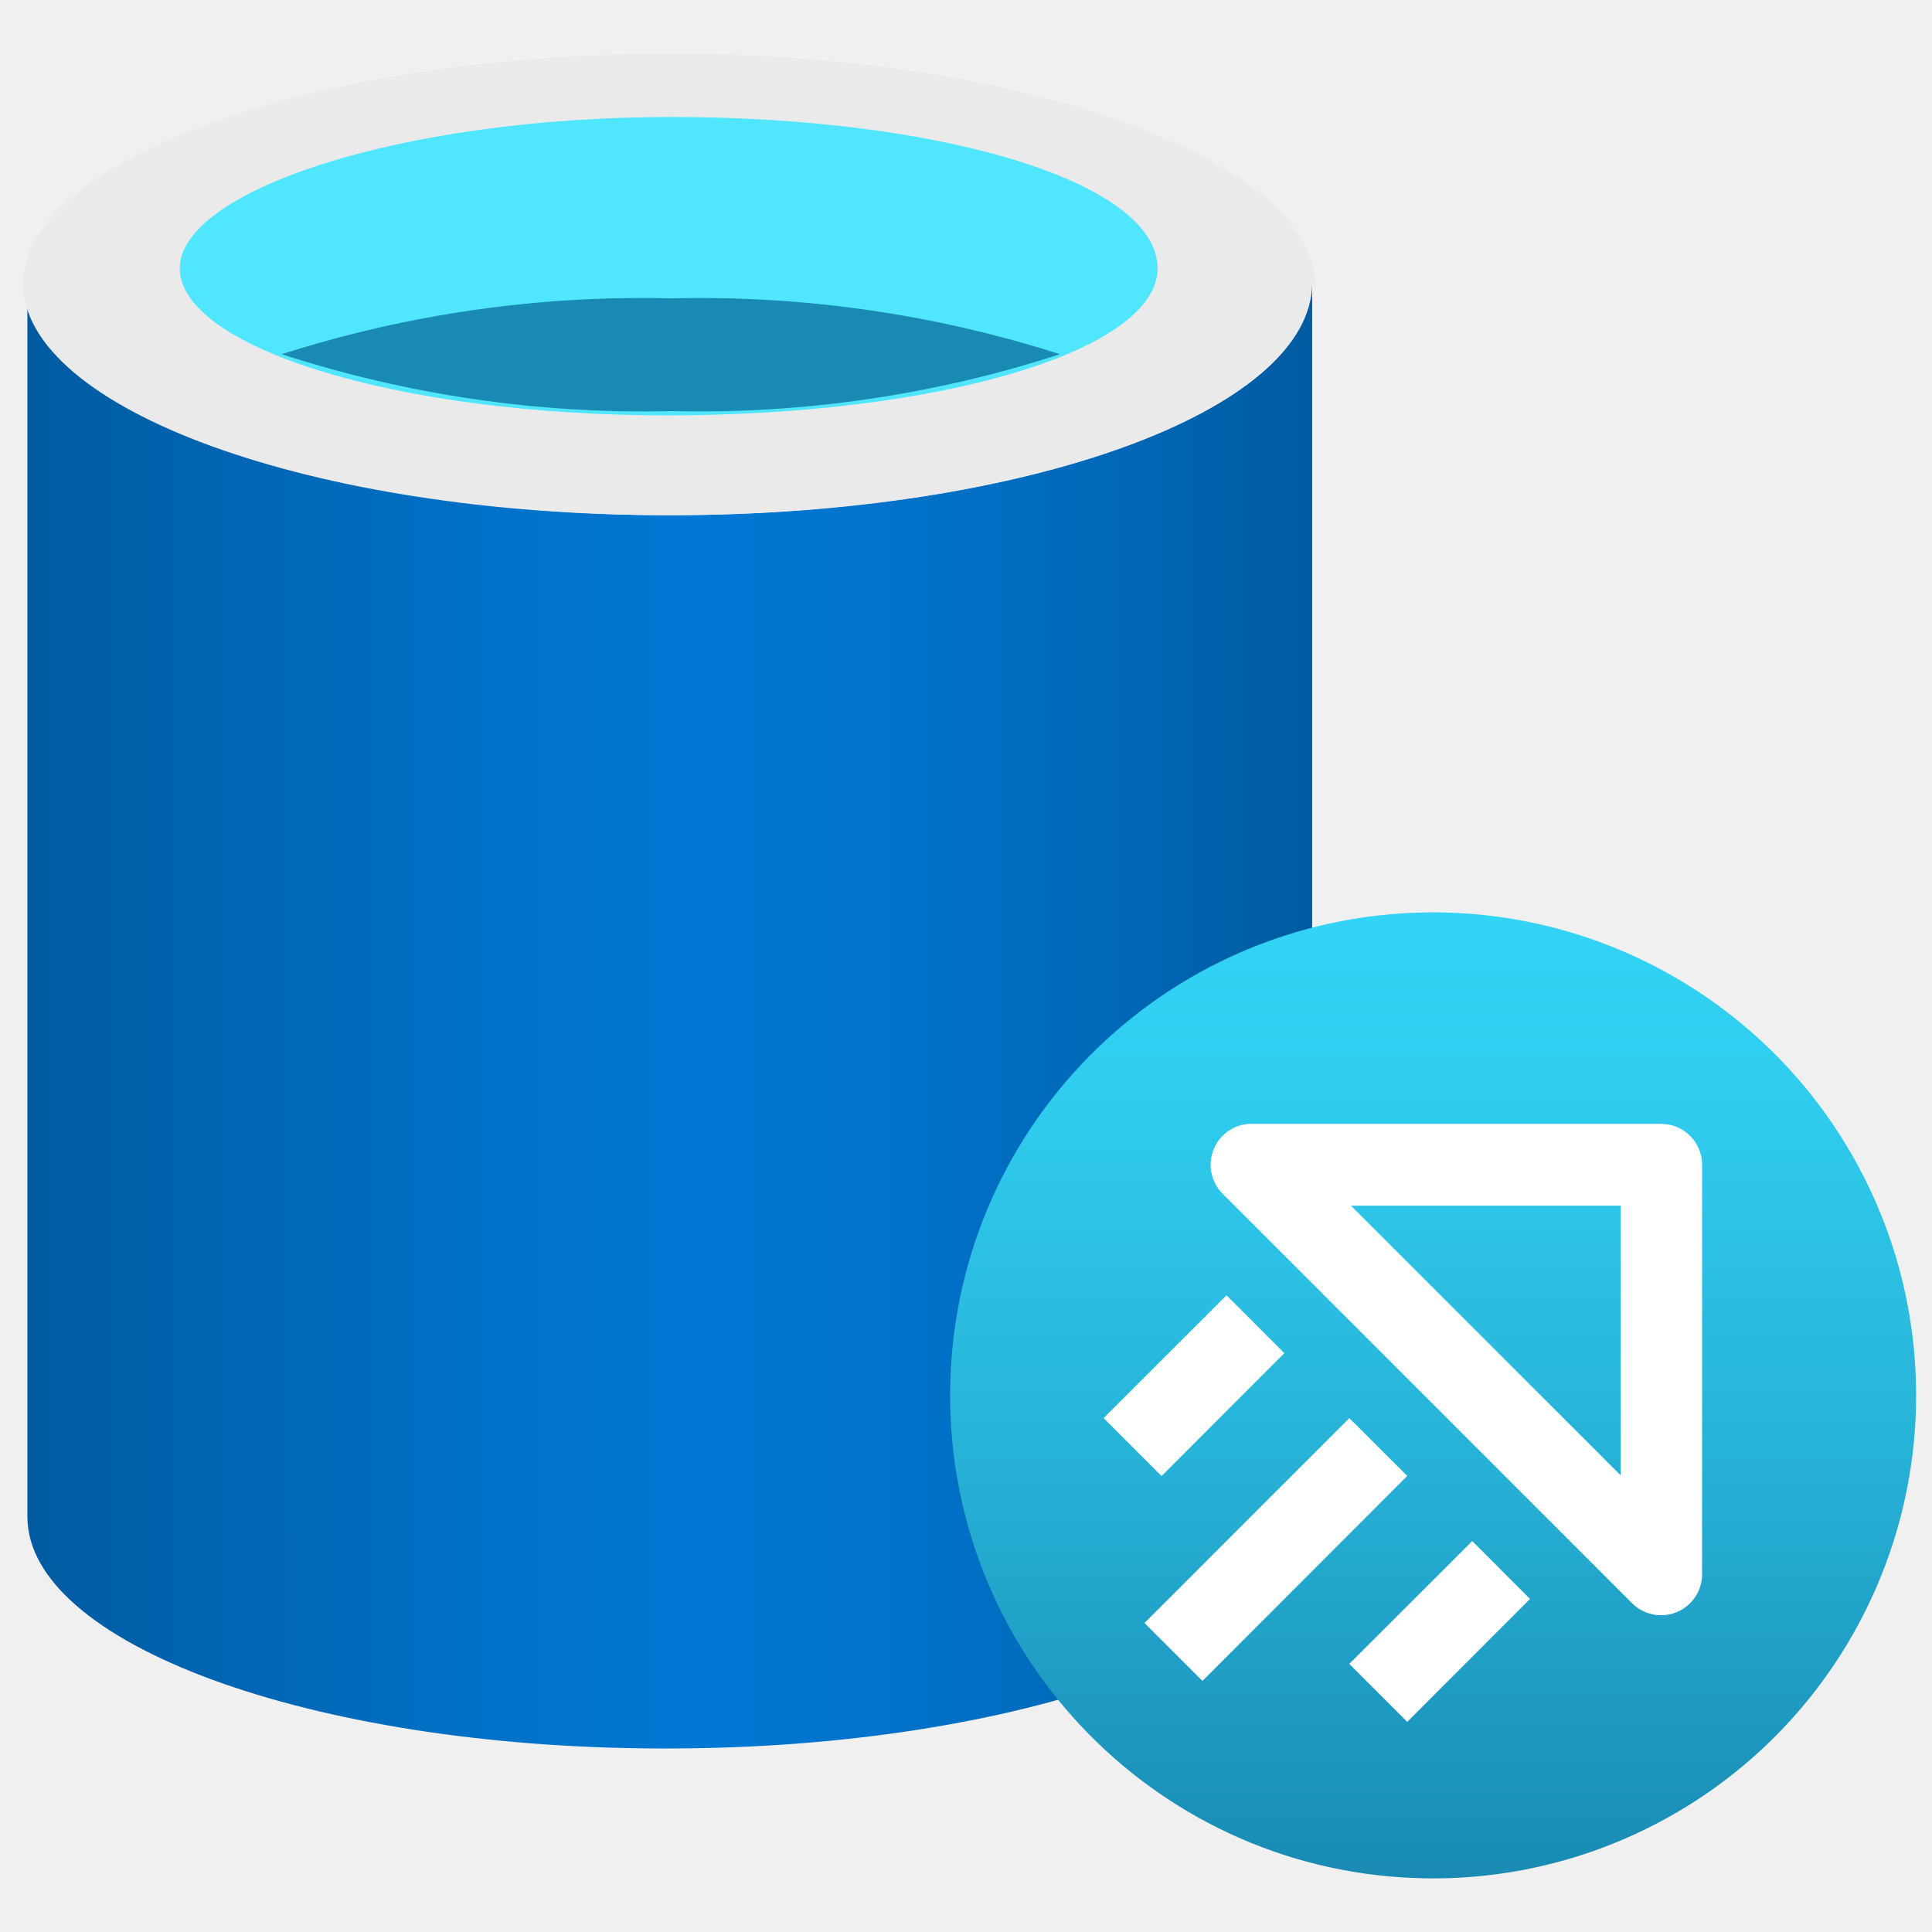
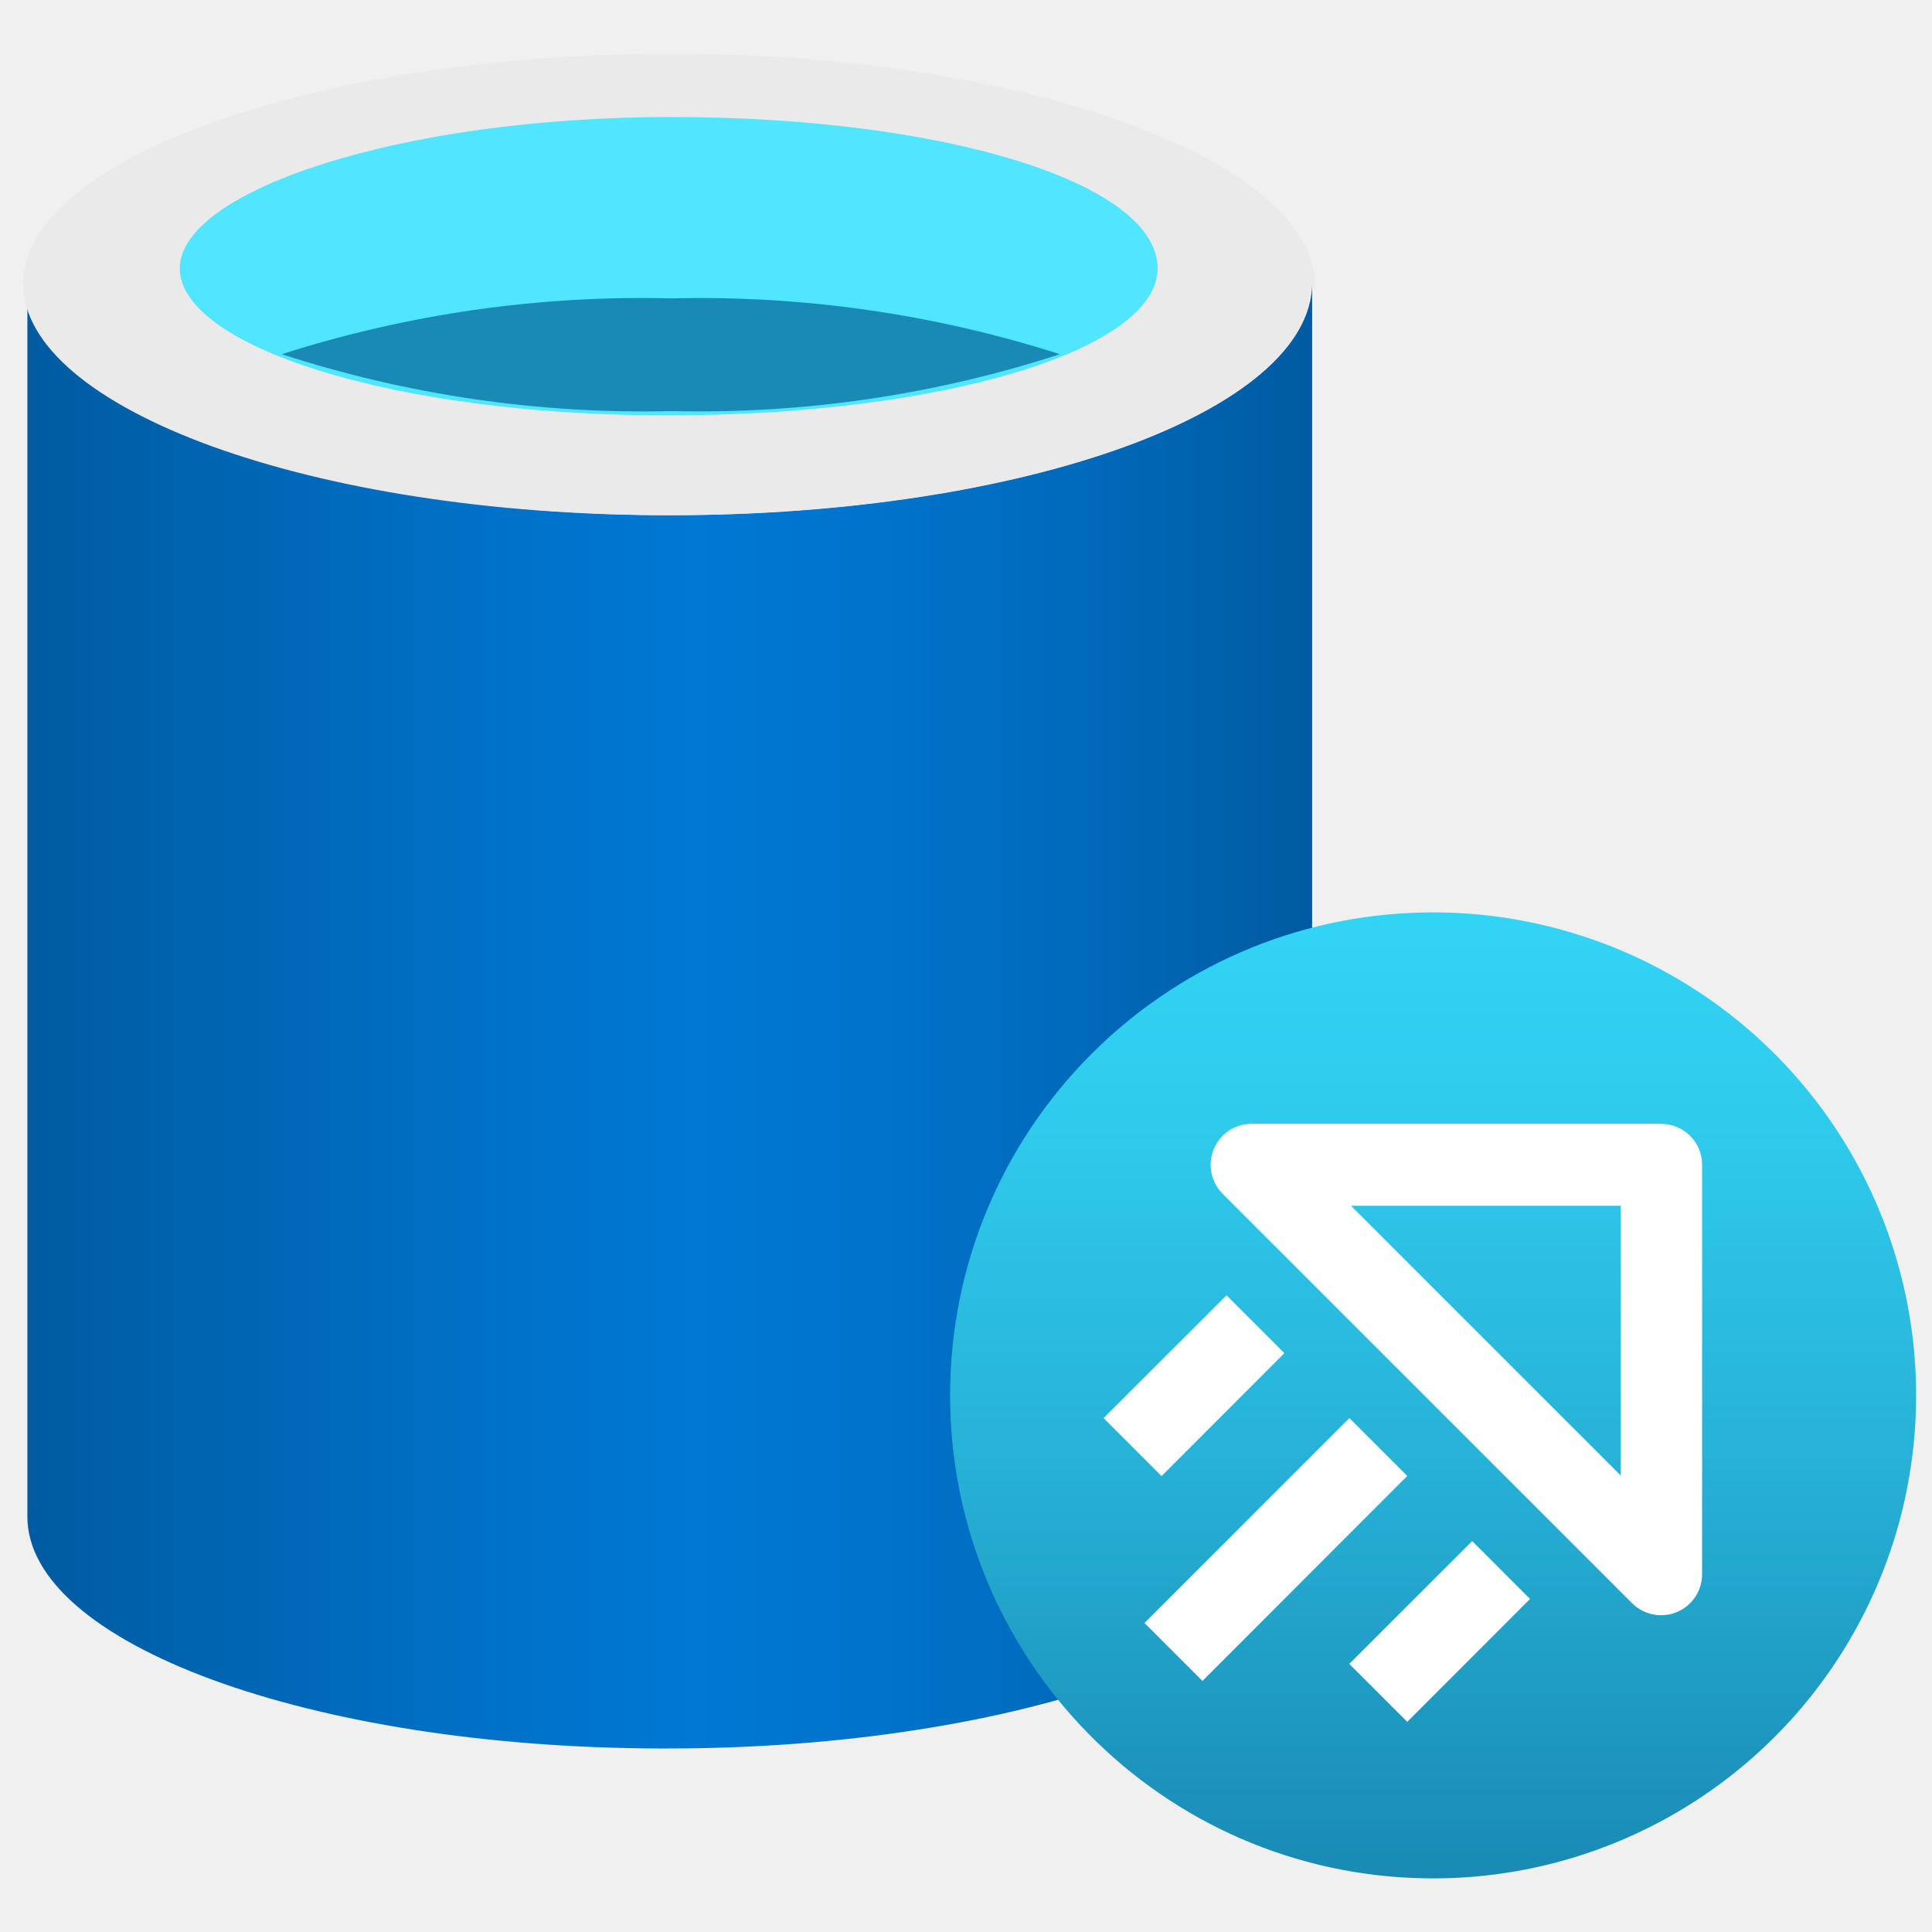
- <svg xmlns="http://www.w3.org/2000/svg" viewBox="0 0 18 18" class="msportalfx-svg-placeholder" role="presentation" focusable="false">
-   <g>
-     <path d="M6.255 4.8c-3.3 0-6-1-6-2.16v11.49c0 1.18 2.63 2.15 5.88 2.16h.09c3.29 0 6-1 6-2.16V2.64c-.01 1.19-2.68 2.16-5.97 2.16Z" fill="url(#definition-1)" />
-     <path d="M12.215 2.64c0 1.19-2.67 2.16-6 2.16s-6-1-6-2.16C.215 1.48 2.955.5 6.255.5s6 1 6 2.17" fill="#EAEAEA" />
-     <path d="M10.785 2.5c0 .76-2 1.37-4.57 1.37-2.57 0-4.54-.65-4.54-1.37 0-.72 2.05-1.41 4.58-1.41 2.53 0 4.53.61 4.53 1.41Z" fill="#50E6FF" />
-     <path d="M6.255 2.78a11.01 11.01 0 0 0-3.63.52c1.171.38 2.399.56 3.63.53 1.228.029 2.452-.15 3.62-.53a11 11 0 0 0-3.62-.52Z" fill="#198AB3" />
-     <path d="M13.285 17.5a4.5 4.5 0 1 0 0-8.999 4.5 4.5 0 0 0 0 8.999Z" fill="url(#definition-2)" />
-     <path d="m13.716 14.358-1.145 1.144.54.54 1.144-1.145-.539-.54Zm-1.144-1.146-1.909 1.909.54.54 1.908-1.91-.54-.539Zm-1.145-1.144-1.145 1.144.54.54 1.144-1.145-.54-.54Zm4.05-1.598H11.66a.382.382 0 0 0-.27.651l3.817 3.817a.382.382 0 0 0 .651-.27v-3.817a.381.381 0 0 0-.381-.38Zm-.377 3.276-2.513-2.513H15.1v2.513Z" class="msportalfx-svg-c01" />
-     <defs>
-       <linearGradient id="definition-1" x1=".285" y1="9.465" x2="12.215" y2="9.465" gradientUnits="userSpaceOnUse">
-         <stop stop-color="#005BA1" />
-         <stop offset=".07" stop-color="#0060A9" />
-         <stop offset=".36" stop-color="#0071C8" />
-         <stop offset=".52" stop-color="#0078D4" />
-         <stop offset=".64" stop-color="#0074CD" />
-         <stop offset=".82" stop-color="#006ABB" />
-         <stop offset="1" stop-color="#005BA1" />
-       </linearGradient>
-       <linearGradient id="definition-2" x1="13.285" y1="17.5" x2="13.285" y2="8.5" gradientUnits="userSpaceOnUse">
-         <stop stop-color="#198AB3" />
-         <stop offset=".01" stop-color="#198BB4" />
-         <stop offset=".44" stop-color="#27B2D7" />
-         <stop offset=".79" stop-color="#2FCBED" />
-         <stop offset="1" stop-color="#32D4F5" />
-       </linearGradient>
-     </defs>
-   </g>
+ <svg xmlns="http://www.w3.org/2000/svg" fill="none" viewBox="0 0 18 18" class="msportalfx-svg-placeholder">
+   <path fill="url(#pge1jMaya__a)" d="M6.255 4.8c-3.3 0-6-1-6-2.16v11.49c0 1.18 2.63 2.15 5.88 2.16h.09c3.29 0 6-1 6-2.16V2.64c-.01 1.19-2.68 2.16-5.97 2.16" />
+   <path fill="#EAEAEA" d="M12.215 2.64c0 1.19-2.67 2.16-6 2.16s-6-1-6-2.16S2.955.5 6.255.5s6 1 6 2.17" />
+   <path fill="#50E6FF" d="M10.785 2.5c0 .76-2 1.37-4.57 1.37s-4.54-.65-4.54-1.37 2.05-1.41 4.58-1.41 4.53.61 4.53 1.41" />
+   <path fill="#198AB3" d="M6.255 2.78a11 11 0 0 0-3.63.52c1.171.38 2.399.56 3.63.53 1.228.029 2.452-.15 3.62-.53a11 11 0 0 0-3.62-.52" />
+   <path fill="url(#pge1jMaya__b)" d="M13.285 17.5a4.5 4.5 0 1 0 0-8.999 4.5 4.5 0 0 0 0 8.999" />
+   <path fill="#fff" d="m13.716 14.358-1.145 1.144.54.54 1.144-1.145zm-1.144-1.146-1.909 1.909.54.54 1.908-1.91zm-1.145-1.144-1.145 1.144.54.54 1.144-1.145zm4.05-1.598H11.66a.382.382 0 0 0-.27.651l3.817 3.817a.382.382 0 0 0 .651-.27v-3.817a.38.38 0 0 0-.381-.38m-.377 3.276-2.513-2.513H15.1z" />
+   <defs>
+     <linearGradient id="pge1jMaya__a" x1=".285" x2="12.215" y1="9.465" y2="9.465" gradientUnits="userSpaceOnUse">
+       <stop stop-color="#005BA1" />
+       <stop offset=".07" stop-color="#0060A9" />
+       <stop offset=".36" stop-color="#0071C8" />
+       <stop offset=".52" stop-color="#0078D4" />
+       <stop offset=".64" stop-color="#0074CD" />
+       <stop offset=".82" stop-color="#006ABB" />
+       <stop offset="1" stop-color="#005BA1" />
+     </linearGradient>
+     <linearGradient id="pge1jMaya__b" x1="13.285" x2="13.285" y1="17.5" y2="8.5" gradientUnits="userSpaceOnUse">
+       <stop stop-color="#198AB3" />
+       <stop offset=".01" stop-color="#198BB4" />
+       <stop offset=".44" stop-color="#27B2D7" />
+       <stop offset=".79" stop-color="#2FCBED" />
+       <stop offset="1" stop-color="#32D4F5" />
+     </linearGradient>
+   </defs>
  <style>.msportalfx-svg-c01{fill:#fff}.msportalfx-svg-c02{fill:#e5e5e5}.msportalfx-svg-c03{fill:#a0a1a2}.msportalfx-svg-c04{fill:#7a7a7a}.msportalfx-svg-c05{fill:#3e3e3e}.msportalfx-svg-c06{fill:#1e1e1e}.msportalfx-svg-c07{fill:#0f0f0f}.msportalfx-svg-c08{fill:#ba141a}.msportalfx-svg-c09{fill:#dd5900}.msportalfx-svg-c10{fill:#ff8c00}.msportalfx-svg-c11{fill:#fcd116}.msportalfx-svg-c12{fill:#fee087}.msportalfx-svg-c13{fill:#b8d432}.msportalfx-svg-c14,.msportalfx-svg-c32{fill:#57a300}.msportalfx-svg-c15{fill:#59b4d9}.msportalfx-svg-c16{fill:#3999c6}.msportalfx-svg-c17{fill:#804998}.msportalfx-svg-c18{fill:#ec008c}.msportalfx-svg-c19{fill:#0072c6}.msportalfx-svg-c20{fill:#68217a}.msportalfx-svg-c21{fill:#00188f}.msportalfx-svg-c22{fill:#e81123}.fxs-mode-light .msportalfx-svg-c22{fill:#a4262c}.msportalfx-svg-c23{fill:#cae3f3}.msportalfx-svg-c24{fill:#59aed3}.msportalfx-svg-c25{fill:#4c3b12}.msportalfx-svg-c26{fill:#be9555}.msportalfx-svg-c27{fill:#4f4d52}.msportalfx-svg-c28{fill:#ef6f59}.msportalfx-svg-c29{fill:#f7cb64}.msportalfx-svg-c30{fill:#fdd8db}.msportalfx-svg-c31{fill:#f6ffec}.msportalfx-svg-c33{fill:#8a2da5}.msportalfx-svg-c34{fill:#e00b1c}.msportalfx-svg-c35{fill:#015cda}.msportalfx-svg-c36{fill:#5db300}.msportalfx-svg-c97{fill:#ffb900}.msportalfx-svg-c98{fill:#00a4ef}.msportalfx-svg-c99{fill:#f25022}.msportalfx-inverted-theme .msportalfx-svg-c05,.fxs-theme-dark .msportalfx-svg-c05{fill:#777}.msportalfx-inverted-theme .msportalfx-svg-c07,.fxs-theme-dark .msportalfx-svg-c07{fill:#f2f2f2}.msportalfx-svg-palette-white{fill:#fff}.msportalfx-svg-palette-blue{fill:#015cda}.msportalfx-svg-palette-black{fill:#1e1e1e}.msportalfx-svg-palette-green{fill:#57a300}.msportalfx-svg-palette-gray{fill:#a0a1a2}.msportalfx-svg-palette-inherit{fill:inherit}.msportalfx-svg-badge{position:absolute;left:0;bottom:0;min-height:10px;min-width:10px}.fxc-menu-icon&gt;.msportalfx-svg-badge{left:-2px;bottom:-2px;min-height:8px;min-width:8px}.msportalfx-svg-disabled{filter:grayscale(100%)}.msportalfx-svg-loading-square{animation:ProgressFlagAnimation 1.45s infinite ease-in-out;transform-origin:50%}.msportalfx-svg-loading-square:nth-child(1){animation-delay:0s}.msportalfx-svg-loading-square:nth-child(2){animation-delay:.2s}.msportalfx-svg-loading-square:nth-child(3){animation-delay:.4s}@keyframes ProgressFlagAnimation{0%{transform:scale(1);opacity:.3}36.1%{transform:scale(1.06);opacity:1}50%{transform:scale(1.06);opacity:1}86.1%{transform:scale(1);opacity:.3}}.msportalfx-svg-flip-horizontal&gt;svg,svg.msportalfx-svg-flip-horizontal{transform:scaleX(-1)}.msportalfx-svg-fabric-rotate360{animation:ImageRotation 1.3s cubic-bezier(.53,.21,.29,.67) infinite}@keyframes ImageRotation{0%{transform:rotate(-45deg)}100%{transform:rotate(315deg)}}.fxs-svg-number .msportalfx-font-bold{font-size:10px;fill:#0065ad}.fxs-svg-number .fxs-svg-circle{stroke-width:0%;fill:#0078d4}.fxs-svg-number .fxs-svg-text{fill:#fff;font-size:10px}.fxs-svg-number.msportalfx-svg-disabled{filter:grayscale(0%)}.fxs-svg-number.msportalfx-svg-disabled .fxs-svg-circle{fill:#fff;stroke-width:1px;stroke:#949494}.fxs-svg-number.msportalfx-svg-disabled .fxs-svg-text{fill:#949494}.fxs-theme-dark .fxs-svg-number .fxs-svg-text{fill:#0f0f0f}.fxs-theme-dark .fxs-svg-number .fxs-svg-circle{stroke-width:0%;fill:#0078d4}.fxs-theme-dark .fxs-svg-number.msportalfx-svg-disabled .fxs-svg-circle{fill:#0f0f0f;stroke-width:1px;stroke:#949494}.fxs-theme-dark .fxs-svg-number.msportalfx-svg-disabled .fxs-svg-text{fill:#949494}</style>
</svg>
